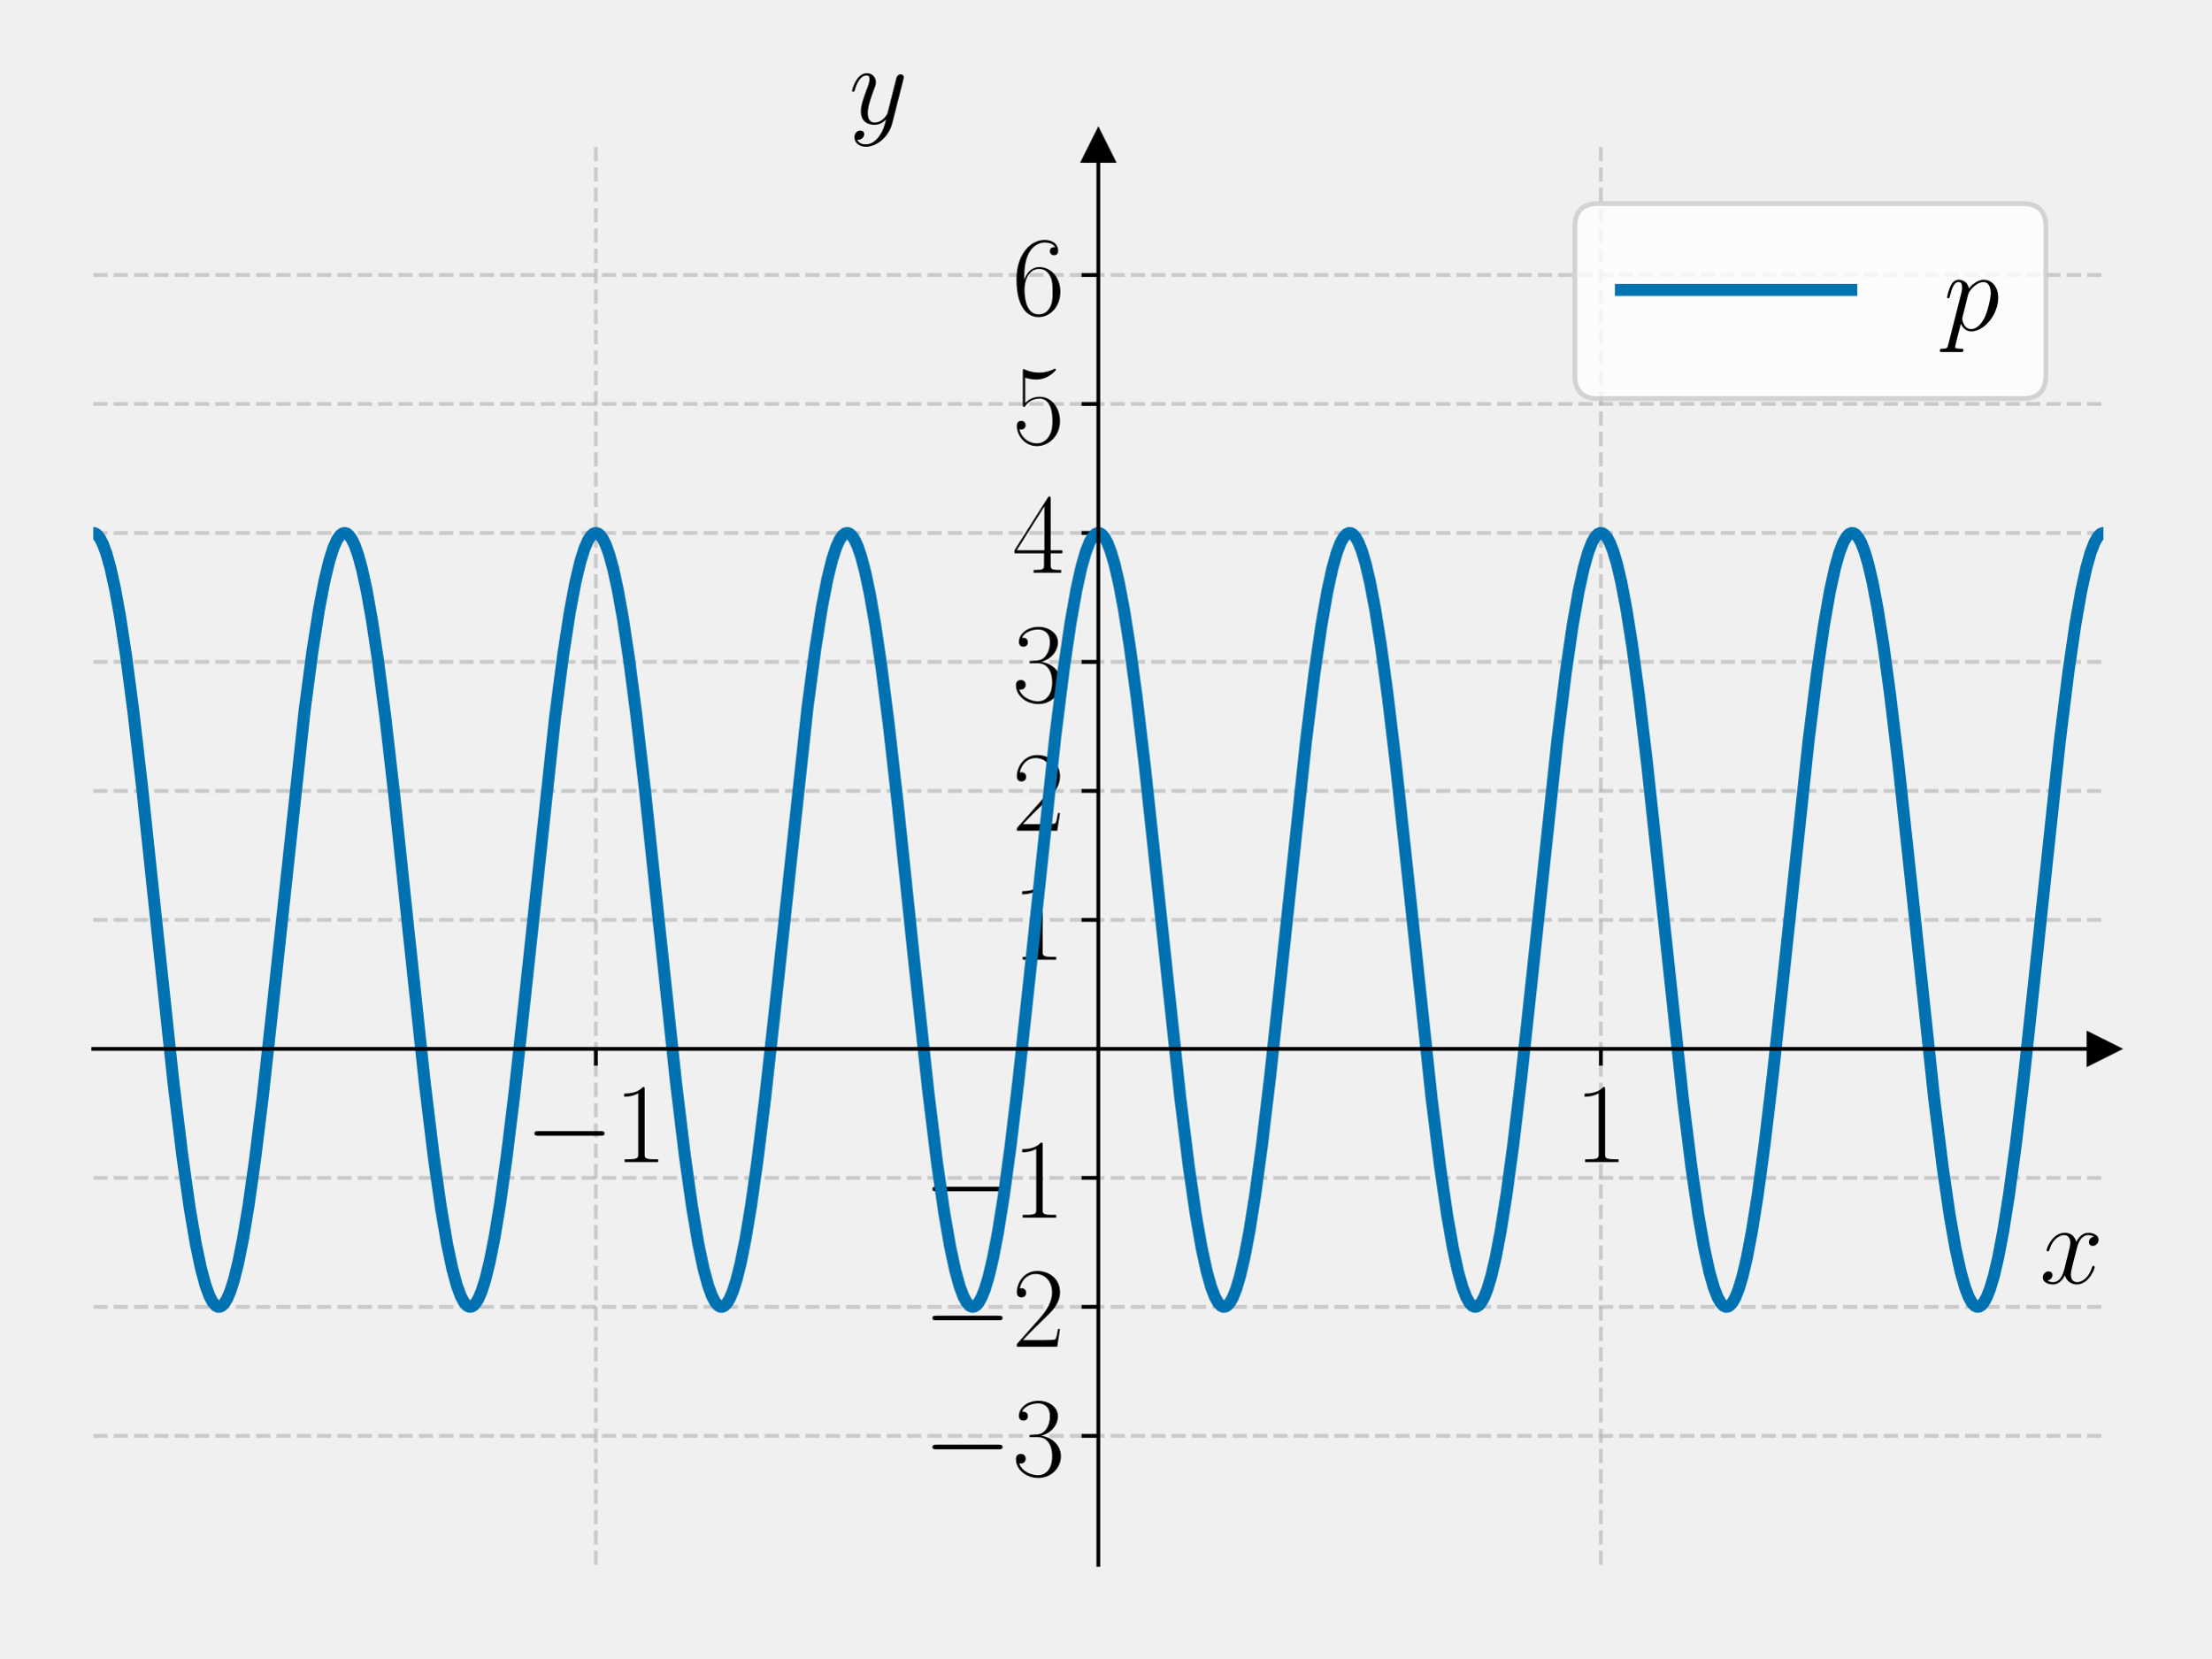
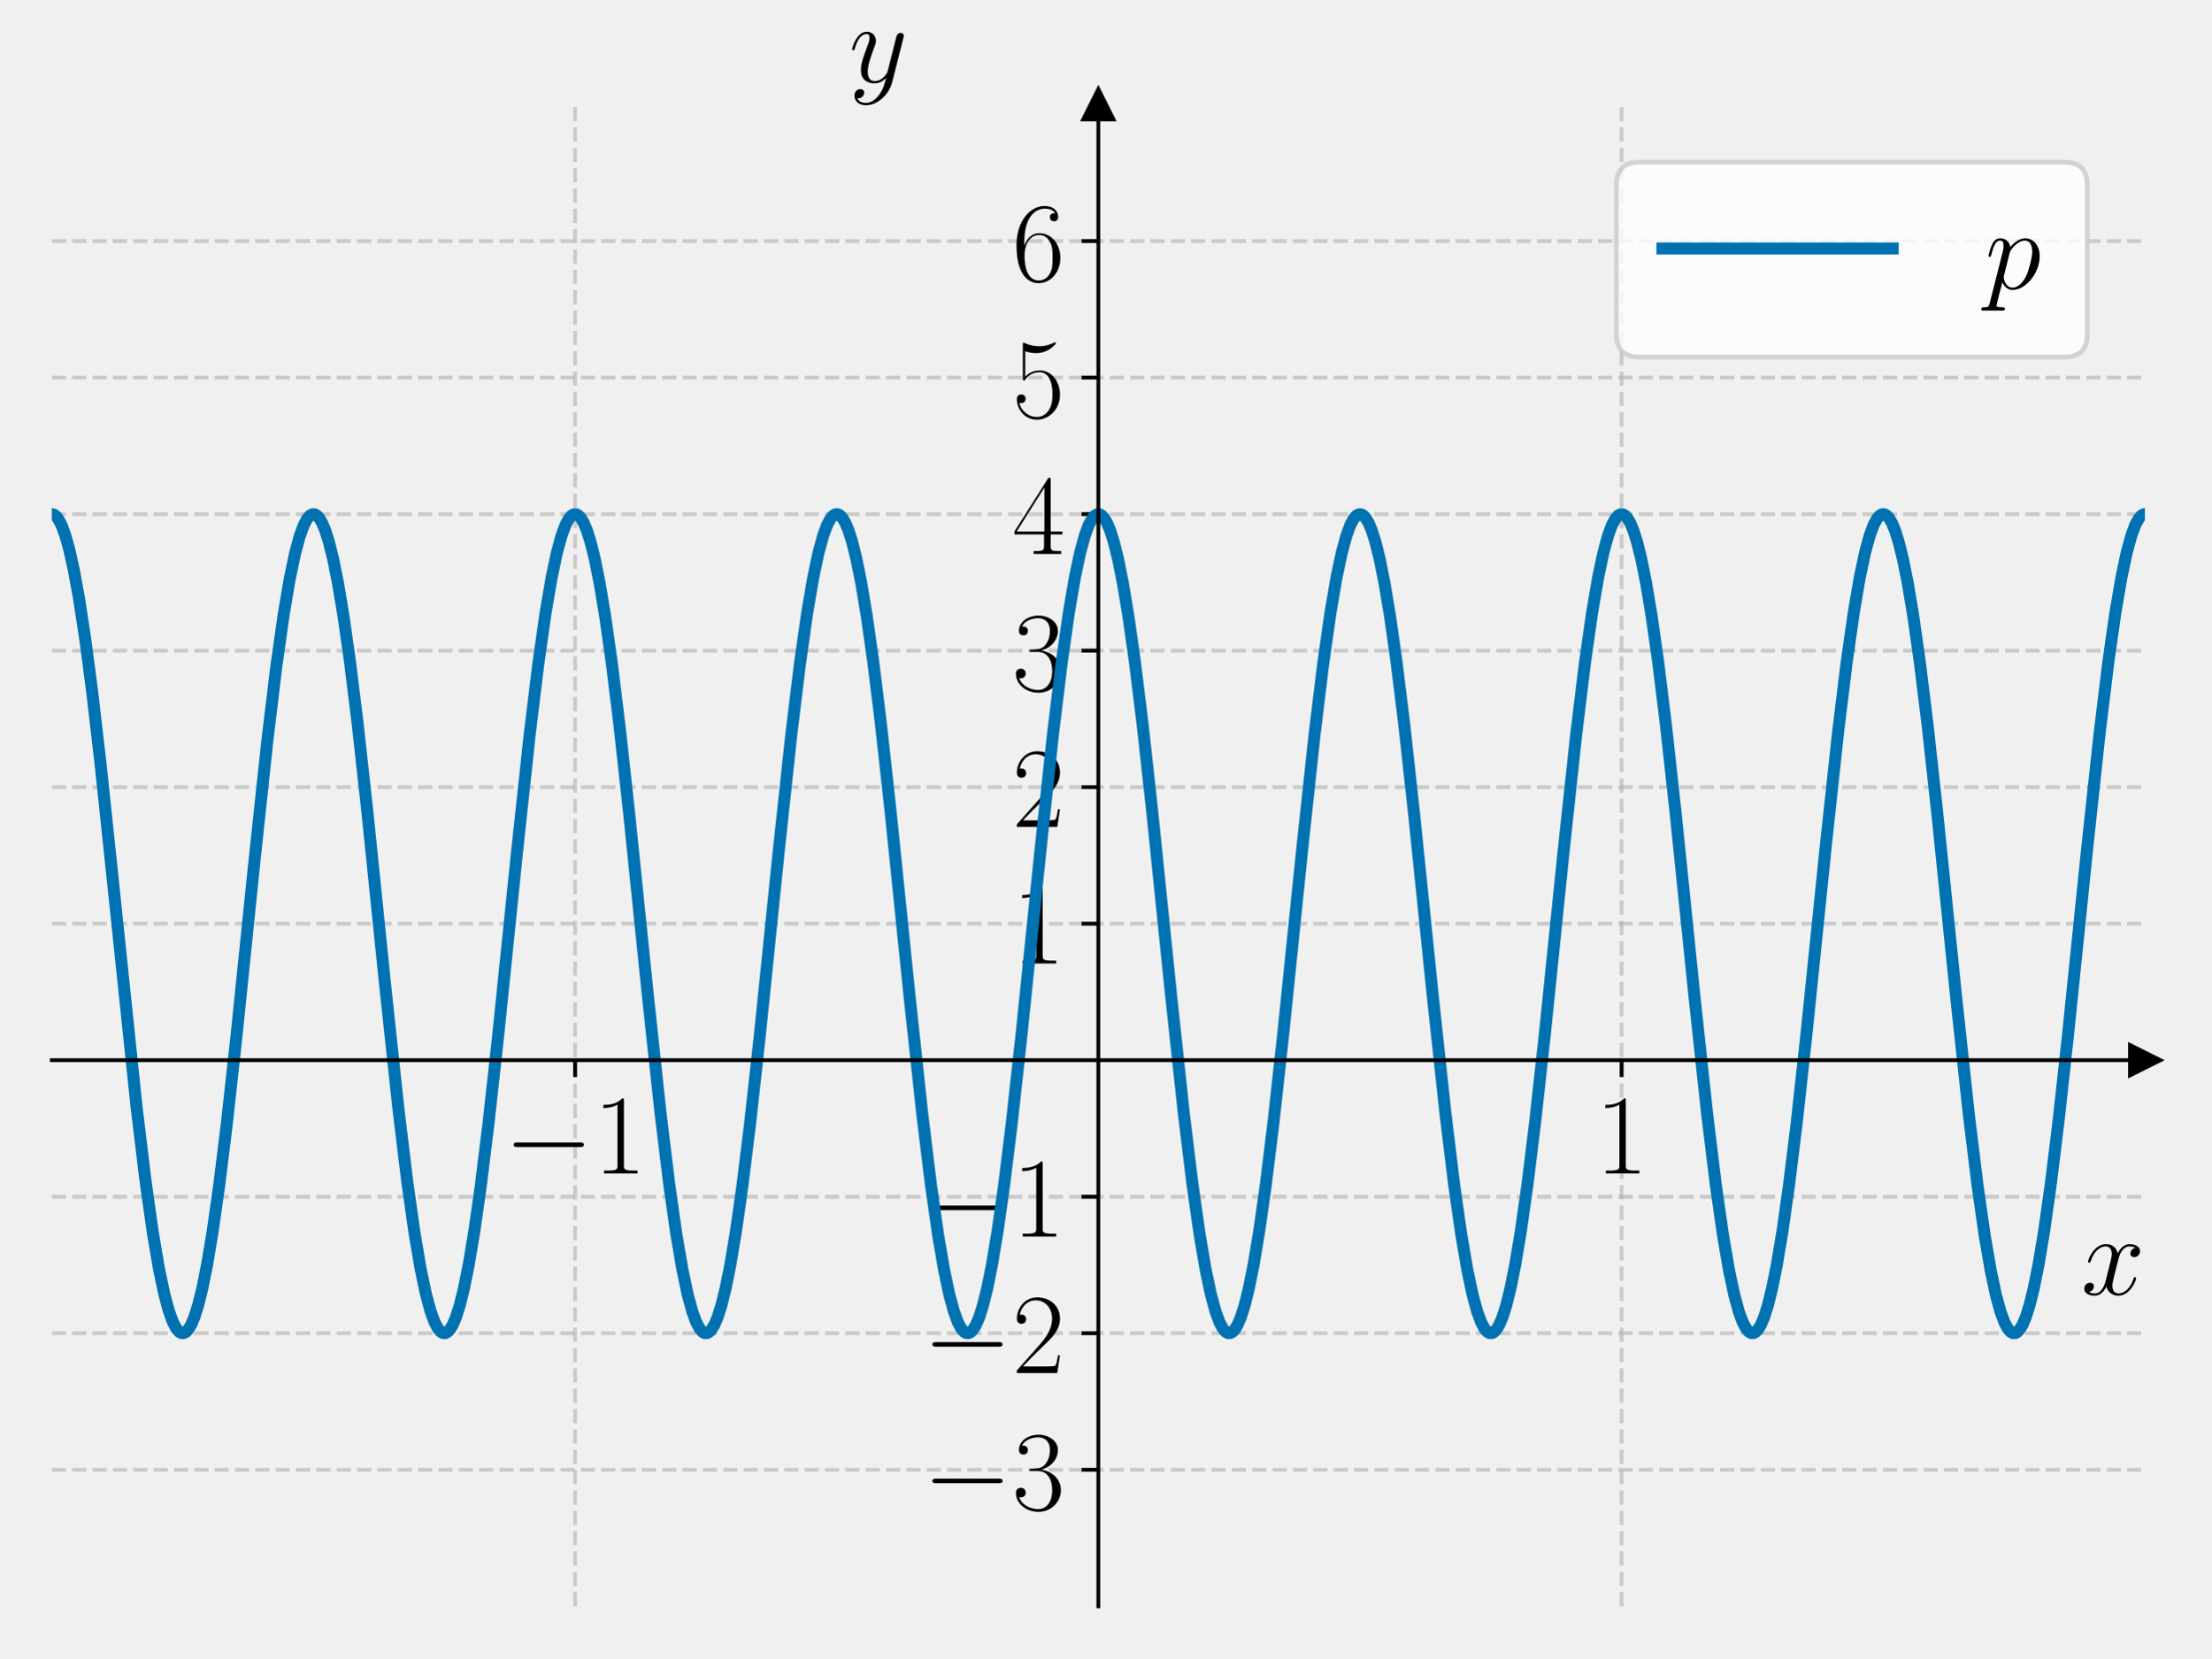
<svg xmlns="http://www.w3.org/2000/svg" xmlns:xlink="http://www.w3.org/1999/xlink" width="460.8pt" height="345.6pt" viewBox="0 0 460.8 345.6" version="1.1">
  <defs>
    <style type="text/css">*{stroke-linejoin: round; stroke-linecap: butt}</style>
  </defs>
  <g id="figure_1">
    <g id="patch_1">
      <path d="M 0 345.6  L 460.8 345.6  L 460.8 0  L 0 0  L 0 345.6  z " style="fill: none" />
    </g>
    <g id="axes_1">
      <g id="patch_2">
-         <path d="M 19.44 326.16  L 438.36 326.16  L 438.36 30.428  L 19.44 30.428  L 19.44 326.16  z " style="fill: none" />
+         <path d="M 10.8 334.8  L 447 334.8  L 447 21.788  L 10.8 21.788  L 10.8 334.8  z " style="fill: none" />
      </g>
      <g id="matplotlib.axis_1">
        <g id="xtick_1">
          <g id="line2d_1">
-             <path d="M 124.17 326.16  L 124.17 30.428  " clip-path="url(#pbc9d4634c5)" style="fill: none; stroke-dasharray: 2.96,1.28; stroke-dashoffset: 0; stroke: #b0b0b0; stroke-opacity: 0.6; stroke-width: 0.8" />
+             <path d="M 119.85 334.8  L 119.85 21.788  " clip-path="url(#p2cf7262d20)" style="fill: none; stroke-dasharray: 2.96,1.28; stroke-dashoffset: 0; stroke: #b0b0b0; stroke-opacity: 0.6; stroke-width: 0.8" />
          </g>
          <g id="line2d_2">
            <defs>
-               <path id="mecb6f93e95" d="M 0 0  L 0 3.5  " style="stroke: #000000; stroke-width: 0.8" />
-             </defs>
-             <g>
-               <use xlink:href="#mecb6f93e95" x="124.17" y="218.621" style="stroke: #000000; stroke-width: 0.8" />
+               <path id="m136110b6c5" d="M 0 0  L 0 3.5  " style="stroke: #000000; stroke-width: 0.8" />
+             </defs>
+             <g>
+               <use xlink:href="#m136110b6c5" x="119.85" y="220.977" style="stroke: #000000; stroke-width: 0.8" />
            </g>
          </g>
          <g id="text_1">
-             <g transform="translate(109.3886 242.2253) scale(0.24 -0.24)">
+             <g transform="translate(105.0686 244.5817) scale(0.24 -0.24)">
              <defs>
                <path id="CMSY10-0" d="M 4218 1472  C 4326 1472 4442 1472 4442 1600  C 4442 1728 4326 1728 4218 1728  L 755 1728  C 646 1728 531 1728 531 1600  C 531 1472 646 1472 755 1472  L 4218 1472  z " transform="scale(0.015625)" />
                <path id="CMR17-31" d="M 1702 4058  C 1702 4192 1696 4192 1606 4192  C 1357 3916 979 3827 621 3827  C 602 3827 570 3827 563 3808  C 557 3795 557 3782 557 3648  C 755 3648 1088 3686 1344 3839  L 1344 461  C 1344 236 1331 160 781 160  L 589 160  L 589 0  C 896 0 1216 0 1523 0  C 1830 0 2150 0 2458 0  L 2458 160  L 2266 160  C 1715 160 1702 230 1702 458  L 1702 4058  z " transform="scale(0.015625)" />
              </defs>
              <use xlink:href="#CMSY10-0" transform="scale(0.996264)" />
              <use xlink:href="#CMR17-31" transform="translate(77.48747 0) scale(0.996264)" />
            </g>
          </g>
        </g>
        <g id="xtick_2">
          <g id="line2d_3">
-             <path d="M 333.63 326.16  L 333.63 30.428  " clip-path="url(#pbc9d4634c5)" style="fill: none; stroke-dasharray: 2.96,1.28; stroke-dashoffset: 0; stroke: #b0b0b0; stroke-opacity: 0.6; stroke-width: 0.8" />
+             <path d="M 337.95 334.8  L 337.95 21.788  " clip-path="url(#p2cf7262d20)" style="fill: none; stroke-dasharray: 2.96,1.28; stroke-dashoffset: 0; stroke: #b0b0b0; stroke-opacity: 0.6; stroke-width: 0.8" />
          </g>
          <g id="line2d_4">
            <g>
-               <use xlink:href="#mecb6f93e95" x="333.63" y="218.621" style="stroke: #000000; stroke-width: 0.8" />
+               <use xlink:href="#m136110b6c5" x="337.95" y="220.977" style="stroke: #000000; stroke-width: 0.8" />
            </g>
          </g>
          <g id="text_2">
-             <g transform="translate(328.1471 242.2253) scale(0.24 -0.24)">
+             <g transform="translate(332.4671 244.5817) scale(0.24 -0.24)">
              <use xlink:href="#CMR17-31" transform="scale(0.996264)" />
            </g>
          </g>
        </g>
        <g id="text_3">
-           <g transform="translate(425.0558 267.4805) scale(0.24 -0.24)">
+           <g transform="translate(433.6958 269.8369) scale(0.24 -0.24)">
            <defs>
              <path id="CMMI12-78" d="M 3034 2606  C 2829 2567 2752 2414 2752 2293  C 2752 2139 2874 2088 2963 2088  C 3155 2088 3290 2254 3290 2427  C 3290 2695 2982 2816 2714 2816  C 2323 2816 2106 2433 2048 2312  C 1901 2816 1504 2816 1389 2816  C 736 2816 390 1980 390 1839  C 390 1814 416 1782 461 1782  C 512 1782 525 1820 538 1846  C 755 2555 1184 2689 1370 2689  C 1658 2689 1715 2420 1715 2267  C 1715 2127 1677 1980 1600 1673  L 1382 798  C 1286 415 1101 64 762 64  C 730 64 570 64 435 147  C 666 192 717 383 717 460  C 717 588 621 664 499 664  C 346 664 179 530 179 326  C 179 57 480 -64 755 -64  C 1062 -64 1280 179 1414 441  C 1517 64 1837 -64 2074 -64  C 2726 -64 3072 773 3072 913  C 3072 945 3046 971 3008 971  C 2950 971 2944 939 2925 888  C 2752 326 2381 64 2093 64  C 1869 64 1747 230 1747 492  C 1747 632 1773 734 1875 1156  L 2099 2024  C 2195 2408 2413 2689 2707 2689  C 2720 2689 2899 2689 3034 2606  z " transform="scale(0.015625)" />
            </defs>
            <use xlink:href="#CMMI12-78" transform="scale(0.996264)" />
          </g>
        </g>
      </g>
      <g id="matplotlib.axis_2">
        <g id="ytick_1">
          <g id="line2d_5">
-             <path d="M 19.44 299.275  L 438.36 299.275  " clip-path="url(#pbc9d4634c5)" style="fill: none; stroke-dasharray: 2.96,1.28; stroke-dashoffset: 0; stroke: #b0b0b0; stroke-opacity: 0.6; stroke-width: 0.8" />
+             <path d="M 10.8 306.344  L 447 306.344  " clip-path="url(#p2cf7262d20)" style="fill: none; stroke-dasharray: 2.96,1.28; stroke-dashoffset: 0; stroke: #b0b0b0; stroke-opacity: 0.6; stroke-width: 0.8" />
          </g>
          <g id="line2d_6">
            <defs>
-               <path id="m919728ff50" d="M 0 0  L -3.5 0  " style="stroke: #000000; stroke-width: 0.8" />
-             </defs>
-             <g>
-               <use xlink:href="#m919728ff50" x="228.9" y="299.275" style="stroke: #000000; stroke-width: 0.8" />
+               <path id="m64209c9805" d="M 0 0  L -3.5 0  " style="stroke: #000000; stroke-width: 0.8" />
+             </defs>
+             <g>
+               <use xlink:href="#m64209c9805" x="228.9" y="306.344" style="stroke: #000000; stroke-width: 0.8" />
            </g>
          </g>
          <g id="text_4">
-             <g transform="translate(192.3373 307.5774) scale(0.24 -0.24)">
+             <g transform="translate(192.3373 314.6465) scale(0.24 -0.24)">
              <defs>
                <path id="CMR17-33" d="M 1414 2157  C 1984 2157 2234 1662 2234 1090  C 2234 320 1824 25 1453 25  C 1114 25 563 194 390 693  C 422 680 454 680 486 680  C 640 680 755 782 755 948  C 755 1133 614 1216 486 1216  C 378 1216 211 1165 211 926  C 211 335 787 -128 1466 -128  C 2176 -128 2720 430 2720 1085  C 2720 1707 2208 2157 1600 2227  C 2086 2328 2554 2756 2554 3329  C 2554 3820 2048 4179 1472 4179  C 890 4179 378 3829 378 3329  C 378 3110 544 3072 627 3072  C 762 3072 877 3155 877 3321  C 877 3486 762 3569 627 3569  C 602 3569 570 3569 544 3557  C 730 3959 1235 4032 1459 4032  C 1683 4032 2106 3925 2106 3320  C 2106 3143 2080 2828 1862 2550  C 1670 2304 1453 2304 1242 2284  C 1210 2284 1062 2269 1037 2269  C 992 2263 966 2257 966 2208  C 966 2163 973 2157 1101 2157  L 1414 2157  z " transform="scale(0.015625)" />
              </defs>
              <use xlink:href="#CMSY10-0" transform="scale(0.996264)" />
              <use xlink:href="#CMR17-33" transform="translate(77.48747 0) scale(0.996264)" />
            </g>
          </g>
        </g>
        <g id="ytick_2">
          <g id="line2d_7">
-             <path d="M 19.44 272.39  L 438.36 272.39  " clip-path="url(#pbc9d4634c5)" style="fill: none; stroke-dasharray: 2.96,1.28; stroke-dashoffset: 0; stroke: #b0b0b0; stroke-opacity: 0.6; stroke-width: 0.8" />
+             <path d="M 10.8 277.889  L 447 277.889  " clip-path="url(#p2cf7262d20)" style="fill: none; stroke-dasharray: 2.96,1.28; stroke-dashoffset: 0; stroke: #b0b0b0; stroke-opacity: 0.6; stroke-width: 0.8" />
          </g>
          <g id="line2d_8">
            <g>
-               <use xlink:href="#m919728ff50" x="228.9" y="272.39" style="stroke: #000000; stroke-width: 0.8" />
+               <use xlink:href="#m64209c9805" x="228.9" y="277.889" style="stroke: #000000; stroke-width: 0.8" />
            </g>
          </g>
          <g id="text_5">
-             <g transform="translate(192.3373 280.6927) scale(0.24 -0.24)">
+             <g transform="translate(192.3373 286.1909) scale(0.24 -0.24)">
              <defs>
                <path id="CMR17-32" d="M 2669 989  L 2554 989  C 2490 536 2438 459 2413 420  C 2381 369 1920 369 1830 369  L 602 369  C 832 619 1280 1072 1824 1597  C 2214 1967 2669 2402 2669 3035  C 2669 3790 2067 4224 1395 4224  C 691 4224 262 3604 262 3030  C 262 2780 448 2748 525 2748  C 589 2748 781 2787 781 3010  C 781 3207 614 3264 525 3264  C 486 3264 448 3258 422 3245  C 544 3790 915 4058 1306 4058  C 1862 4058 2227 3617 2227 3035  C 2227 2479 1901 2000 1536 1584  L 262 146  L 262 0  L 2515 0  L 2669 989  z " transform="scale(0.015625)" />
              </defs>
              <use xlink:href="#CMSY10-0" transform="scale(0.996264)" />
              <use xlink:href="#CMR17-32" transform="translate(77.48747 0) scale(0.996264)" />
            </g>
          </g>
        </g>
        <g id="ytick_3">
          <g id="line2d_9">
-             <path d="M 19.44 245.506  L 438.36 245.506  " clip-path="url(#pbc9d4634c5)" style="fill: none; stroke-dasharray: 2.96,1.28; stroke-dashoffset: 0; stroke: #b0b0b0; stroke-opacity: 0.6; stroke-width: 0.8" />
+             <path d="M 10.8 249.433  L 447 249.433  " clip-path="url(#p2cf7262d20)" style="fill: none; stroke-dasharray: 2.96,1.28; stroke-dashoffset: 0; stroke: #b0b0b0; stroke-opacity: 0.6; stroke-width: 0.8" />
          </g>
          <g id="line2d_10">
            <g>
-               <use xlink:href="#m919728ff50" x="228.9" y="245.506" style="stroke: #000000; stroke-width: 0.8" />
+               <use xlink:href="#m64209c9805" x="228.9" y="249.433" style="stroke: #000000; stroke-width: 0.8" />
            </g>
          </g>
          <g id="text_6">
-             <g transform="translate(192.3373 253.8079) scale(0.24 -0.24)">
+             <g transform="translate(192.3373 257.7352) scale(0.24 -0.24)">
              <use xlink:href="#CMSY10-0" transform="scale(0.996264)" />
              <use xlink:href="#CMR17-31" transform="translate(77.48747 0) scale(0.996264)" />
            </g>
          </g>
        </g>
        <g id="ytick_4">
          <g id="line2d_11">
-             <path d="M 19.44 191.736  L 438.36 191.736  " clip-path="url(#pbc9d4634c5)" style="fill: none; stroke-dasharray: 2.96,1.28; stroke-dashoffset: 0; stroke: #b0b0b0; stroke-opacity: 0.6; stroke-width: 0.8" />
+             <path d="M 10.8 192.522  L 447 192.522  " clip-path="url(#p2cf7262d20)" style="fill: none; stroke-dasharray: 2.96,1.28; stroke-dashoffset: 0; stroke: #b0b0b0; stroke-opacity: 0.6; stroke-width: 0.8" />
          </g>
          <g id="line2d_12">
            <g>
-               <use xlink:href="#m919728ff50" x="228.9" y="191.736" style="stroke: #000000; stroke-width: 0.8" />
+               <use xlink:href="#m64209c9805" x="228.9" y="192.522" style="stroke: #000000; stroke-width: 0.8" />
            </g>
          </g>
          <g id="text_7">
-             <g transform="translate(210.9343 200.0384) scale(0.24 -0.24)">
+             <g transform="translate(210.9343 200.8238) scale(0.24 -0.24)">
              <use xlink:href="#CMR17-31" transform="scale(0.996264)" />
            </g>
          </g>
        </g>
        <g id="ytick_5">
          <g id="line2d_13">
-             <path d="M 19.44 164.851  L 438.36 164.851  " clip-path="url(#pbc9d4634c5)" style="fill: none; stroke-dasharray: 2.96,1.28; stroke-dashoffset: 0; stroke: #b0b0b0; stroke-opacity: 0.6; stroke-width: 0.8" />
+             <path d="M 10.8 164.066  L 447 164.066  " clip-path="url(#p2cf7262d20)" style="fill: none; stroke-dasharray: 2.96,1.28; stroke-dashoffset: 0; stroke: #b0b0b0; stroke-opacity: 0.6; stroke-width: 0.8" />
          </g>
          <g id="line2d_14">
            <g>
-               <use xlink:href="#m919728ff50" x="228.9" y="164.851" style="stroke: #000000; stroke-width: 0.8" />
+               <use xlink:href="#m64209c9805" x="228.9" y="164.066" style="stroke: #000000; stroke-width: 0.8" />
            </g>
          </g>
          <g id="text_8">
-             <g transform="translate(210.9343 173.1536) scale(0.24 -0.24)">
+             <g transform="translate(210.9343 172.3682) scale(0.24 -0.24)">
              <use xlink:href="#CMR17-32" transform="scale(0.996264)" />
            </g>
          </g>
        </g>
        <g id="ytick_6">
          <g id="line2d_15">
-             <path d="M 19.44 137.967  L 438.36 137.967  " clip-path="url(#pbc9d4634c5)" style="fill: none; stroke-dasharray: 2.96,1.28; stroke-dashoffset: 0; stroke: #b0b0b0; stroke-opacity: 0.6; stroke-width: 0.8" />
+             <path d="M 10.8 135.61  L 447 135.61  " clip-path="url(#p2cf7262d20)" style="fill: none; stroke-dasharray: 2.96,1.28; stroke-dashoffset: 0; stroke: #b0b0b0; stroke-opacity: 0.6; stroke-width: 0.8" />
          </g>
          <g id="line2d_16">
            <g>
-               <use xlink:href="#m919728ff50" x="228.9" y="137.967" style="stroke: #000000; stroke-width: 0.8" />
+               <use xlink:href="#m64209c9805" x="228.9" y="135.61" style="stroke: #000000; stroke-width: 0.8" />
            </g>
          </g>
          <g id="text_9">
-             <g transform="translate(210.9343 146.2688) scale(0.24 -0.24)">
+             <g transform="translate(210.9343 143.9125) scale(0.24 -0.24)">
              <use xlink:href="#CMR17-33" transform="scale(0.996264)" />
            </g>
          </g>
        </g>
        <g id="ytick_7">
          <g id="line2d_17">
-             <path d="M 19.44 111.082  L 438.36 111.082  " clip-path="url(#pbc9d4634c5)" style="fill: none; stroke-dasharray: 2.96,1.28; stroke-dashoffset: 0; stroke: #b0b0b0; stroke-opacity: 0.6; stroke-width: 0.8" />
+             <path d="M 10.8 107.155  L 447 107.155  " clip-path="url(#p2cf7262d20)" style="fill: none; stroke-dasharray: 2.96,1.28; stroke-dashoffset: 0; stroke: #b0b0b0; stroke-opacity: 0.6; stroke-width: 0.8" />
          </g>
          <g id="line2d_18">
            <g>
-               <use xlink:href="#m919728ff50" x="228.9" y="111.082" style="stroke: #000000; stroke-width: 0.8" />
+               <use xlink:href="#m64209c9805" x="228.9" y="107.155" style="stroke: #000000; stroke-width: 0.8" />
            </g>
          </g>
          <g id="text_10">
-             <g transform="translate(210.9343 119.3841) scale(0.24 -0.24)">
+             <g transform="translate(210.9343 115.4568) scale(0.24 -0.24)">
              <defs>
                <path id="CMR17-34" d="M 2150 4122  C 2150 4256 2144 4256 2029 4256  L 128 1254  L 128 1088  L 1779 1088  L 1779 457  C 1779 224 1766 160 1318 160  L 1197 160  L 1197 0  C 1402 0 1747 0 1965 0  C 2182 0 2528 0 2733 0  L 2733 160  L 2611 160  C 2163 160 2150 224 2150 457  L 2150 1088  L 2803 1088  L 2803 1254  L 2150 1254  L 2150 4122  z M 1798 3703  L 1798 1254  L 256 1254  L 1798 3703  z " transform="scale(0.015625)" />
              </defs>
              <use xlink:href="#CMR17-34" transform="scale(0.996264)" />
            </g>
          </g>
        </g>
        <g id="ytick_8">
          <g id="line2d_19">
-             <path d="M 19.44 84.197  L 438.36 84.197  " clip-path="url(#pbc9d4634c5)" style="fill: none; stroke-dasharray: 2.96,1.28; stroke-dashoffset: 0; stroke: #b0b0b0; stroke-opacity: 0.6; stroke-width: 0.8" />
+             <path d="M 10.8 78.699  L 447 78.699  " clip-path="url(#p2cf7262d20)" style="fill: none; stroke-dasharray: 2.96,1.28; stroke-dashoffset: 0; stroke: #b0b0b0; stroke-opacity: 0.6; stroke-width: 0.8" />
          </g>
          <g id="line2d_20">
            <g>
-               <use xlink:href="#m919728ff50" x="228.9" y="84.197" style="stroke: #000000; stroke-width: 0.8" />
+               <use xlink:href="#m64209c9805" x="228.9" y="78.699" style="stroke: #000000; stroke-width: 0.8" />
            </g>
          </g>
          <g id="text_11">
-             <g transform="translate(210.9343 92.49931) scale(0.24 -0.24)">
+             <g transform="translate(210.9343 87.00113) scale(0.24 -0.24)">
              <defs>
                <path id="CMR17-35" d="M 730 3692  C 794 3666 1056 3584 1325 3584  C 1920 3584 2246 3911 2432 4100  C 2432 4157 2432 4192 2394 4192  C 2387 4192 2374 4192 2323 4163  C 2099 4058 1837 3973 1517 3973  C 1325 3973 1037 3999 723 4139  C 653 4171 640 4171 634 4171  C 602 4171 595 4164 595 4037  L 595 2203  C 595 2089 595 2057 659 2057  C 691 2057 704 2070 736 2114  C 941 2401 1222 2522 1542 2522  C 1766 2522 2246 2382 2246 1289  C 2246 1085 2246 715 2054 421  C 1894 159 1645 25 1370 25  C 947 25 518 320 403 814  C 429 807 480 795 506 795  C 589 795 749 840 749 1038  C 749 1210 627 1280 506 1280  C 358 1280 262 1190 262 1011  C 262 454 704 -128 1382 -128  C 2042 -128 2669 440 2669 1264  C 2669 2030 2170 2624 1549 2624  C 1222 2624 947 2503 730 2274  L 730 3692  z " transform="scale(0.015625)" />
              </defs>
              <use xlink:href="#CMR17-35" transform="scale(0.996264)" />
            </g>
          </g>
        </g>
        <g id="ytick_9">
          <g id="line2d_21">
-             <path d="M 19.44 57.312  L 438.36 57.312  " clip-path="url(#pbc9d4634c5)" style="fill: none; stroke-dasharray: 2.96,1.28; stroke-dashoffset: 0; stroke: #b0b0b0; stroke-opacity: 0.6; stroke-width: 0.8" />
+             <path d="M 10.8 50.243  L 447 50.243  " clip-path="url(#p2cf7262d20)" style="fill: none; stroke-dasharray: 2.96,1.28; stroke-dashoffset: 0; stroke: #b0b0b0; stroke-opacity: 0.6; stroke-width: 0.8" />
          </g>
          <g id="line2d_22">
            <g>
-               <use xlink:href="#m919728ff50" x="228.9" y="57.312" style="stroke: #000000; stroke-width: 0.8" />
+               <use xlink:href="#m64209c9805" x="228.9" y="50.243" style="stroke: #000000; stroke-width: 0.8" />
            </g>
          </g>
          <g id="text_12">
-             <g transform="translate(210.9343 65.61455) scale(0.24 -0.24)">
+             <g transform="translate(210.9343 58.54546) scale(0.24 -0.24)">
              <defs>
                <path id="CMR17-36" d="M 678 2176  C 678 3690 1395 4032 1811 4032  C 1946 4032 2272 4009 2400 3776  C 2298 3776 2106 3776 2106 3553  C 2106 3381 2246 3323 2336 3323  C 2394 3323 2566 3348 2566 3560  C 2566 3954 2246 4179 1805 4179  C 1043 4179 243 3390 243 1984  C 243 253 966 -128 1478 -128  C 2099 -128 2688 427 2688 1283  C 2688 2081 2170 2662 1517 2662  C 1126 2662 838 2407 678 1960  L 678 2176  z M 1478 25  C 691 25 691 1200 691 1436  C 691 1896 909 2560 1504 2560  C 1613 2560 1926 2560 2138 2120  C 2253 1870 2253 1609 2253 1289  C 2253 944 2253 690 2118 434  C 1978 171 1773 25 1478 25  z " transform="scale(0.015625)" />
              </defs>
              <use xlink:href="#CMR17-36" transform="scale(0.996264)" />
            </g>
          </g>
        </g>
        <g id="text_13">
-           <g transform="translate(176.9219 25.77682) scale(0.24 -0.24)">
+           <g transform="translate(176.9219 17.13682) scale(0.24 -0.24)">
            <defs>
              <path id="CMMI12-79" d="M 1683 -700  C 1510 -939 1261 -1152 947 -1152  C 870 -1152 563 -1152 467 -889  C 486 -895 518 -895 531 -895  C 723 -895 851 -729 851 -582  C 851 -435 730 -384 634 -384  C 531 -384 307 -458 307 -759  C 307 -1071 582 -1286 947 -1286  C 1587 -1286 2234 -700 2413 6  L 3040 2485  C 3046 2517 3059 2556 3059 2594  C 3059 2689 2982 2753 2886 2753  C 2829 2753 2694 2727 2643 2535  L 2170 658  C 2138 543 2138 530 2086 460  C 1958 281 1747 64 1440 64  C 1082 64 1050 415 1050 588  C 1050 952 1222 1443 1395 1903  C 1466 2088 1504 2178 1504 2305  C 1504 2574 1312 2816 998 2816  C 410 2816 173 1890 173 1839  C 173 1814 198 1782 243 1782  C 301 1782 307 1807 333 1897  C 486 2433 730 2689 979 2689  C 1037 2689 1146 2689 1146 2478  C 1146 2312 1075 2127 979 1884  C 666 1047 666 837 666 683  C 666 77 1101 -64 1421 -64  C 1606 -64 1837 -6 2061 230  L 2067 224  C 1971 -147 1907 -392 1683 -700  z " transform="scale(0.015625)" />
            </defs>
            <use xlink:href="#CMMI12-79" transform="scale(0.996264)" />
          </g>
        </g>
      </g>
      <g id="line2d_23">
        <defs>
-           <path id="me3e524d689" d="M 3 0  L -3 -3  L -3 3  z " style="stroke: #000000; stroke-linejoin: miter" />
+           <path id="mba27bed211" d="M 3 0  L -3 -3  L -3 3  z " style="stroke: #000000; stroke-linejoin: miter" />
        </defs>
        <g>
-           <use xlink:href="#me3e524d689" x="438.36" y="218.621" style="stroke: #000000; stroke-linejoin: miter" />
+           <use xlink:href="#mba27bed211" x="447" y="220.977" style="stroke: #000000; stroke-linejoin: miter" />
        </g>
      </g>
      <g id="line2d_24">
        <defs>
-           <path id="m2ded43e343" d="M 0 -3  L -3 3  L 3 3  z " style="stroke: #000000; stroke-linejoin: miter" />
+           <path id="m2a529edac3" d="M 0 -3  L -3 3  L 3 3  z " style="stroke: #000000; stroke-linejoin: miter" />
        </defs>
        <g>
-           <use xlink:href="#m2ded43e343" x="228.9" y="30.428" style="stroke: #000000; stroke-linejoin: miter" />
+           <use xlink:href="#m2a529edac3" x="228.9" y="21.788" style="stroke: #000000; stroke-linejoin: miter" />
        </g>
      </g>
      <g id="line2d_25">
-         <path d="M 19.44 111.082  L 19.875 111.192  L 20.335 111.546  L 20.872 112.269  L 21.486 113.499  L 22.202 115.469  L 23.02 118.409  L 23.966 122.686  L 25.04 128.614  L 26.293 136.846  L 27.776 148.173  L 29.591 163.872  L 32.302 189.517  L 36.137 225.557  L 38.004 240.975  L 39.513 251.671  L 40.791 259.214  L 41.891 264.44  L 42.837 267.927  L 43.655 270.154  L 44.346 271.446  L 44.934 272.115  L 45.42 272.367  L 45.854 272.359  L 46.289 272.133  L 46.775 271.621  L 47.337 270.689  L 48.002 269.125  L 48.769 266.709  L 49.639 263.206  L 50.636 258.232  L 51.787 251.318  L 53.142 241.731  L 54.753 228.642  L 56.85 209.627  L 63.472 148.147  L 65.109 135.745  L 66.464 127.085  L 67.615 121.064  L 68.612 116.93  L 69.481 114.197  L 70.223 112.531  L 70.862 111.598  L 71.399 111.178  L 71.859 111.084  L 72.294 111.221  L 72.754 111.605  L 73.291 112.361  L 73.905 113.629  L 74.621 115.642  L 75.465 118.734  L 76.411 123.088  L 77.51 129.255  L 78.789 137.782  L 80.298 149.456  L 82.164 165.768  L 85.079 193.507  L 88.506 225.585  L 90.372 240.999  L 91.881 251.692  L 93.159 259.231  L 94.259 264.453  L 95.205 267.937  L 96.023 270.161  L 96.714 271.45  L 97.302 272.118  L 97.788 272.367  L 98.222 272.358  L 98.657 272.13  L 99.143 271.617  L 99.706 270.683  L 100.37 269.116  L 101.137 266.698  L 102.032 263.076  L 103.055 257.933  L 104.231 250.794  L 105.587 241.122  L 107.223 227.732  L 109.346 208.389  L 115.687 149.377  L 117.349 136.62  L 118.73 127.663  L 119.906 121.409  L 120.929 117.104  L 121.798 114.326  L 122.565 112.572  L 123.205 111.622  L 123.742 111.188  L 124.202 111.082  L 124.637 111.208  L 125.097 111.58  L 125.634 112.323  L 126.248 113.575  L 126.964 115.571  L 127.782 118.538  L 128.728 122.846  L 129.827 128.962  L 131.08 137.255  L 132.563 148.643  L 134.405 164.629  L 137.192 191.063  L 140.848 225.388  L 142.715 240.828  L 144.224 251.547  L 145.502 259.112  L 146.602 264.359  L 147.548 267.866  L 148.366 270.11  L 149.056 271.417  L 149.645 272.1  L 150.13 272.362  L 150.565 272.364  L 151 272.147  L 151.486 271.646  L 152.048 270.727  L 152.713 269.177  L 153.48 266.778  L 154.349 263.291  L 155.347 258.337  L 156.497 251.443  L 157.827 242.07  L 159.438 229.027  L 161.509 210.29  L 168.285 147.473  L 169.896 135.346  L 171.252 126.754  L 172.402 120.797  L 173.399 116.723  L 174.269 114.045  L 175.01 112.428  L 175.624 111.563  L 176.161 111.163  L 176.621 111.086  L 177.056 111.239  L 177.542 111.67  L 178.079 112.462  L 178.718 113.833  L 179.46 115.997  L 180.303 119.187  L 181.275 123.779  L 182.4 130.244  L 183.704 139.128  L 185.239 151.208  L 187.182 168.418  L 190.583 200.972  L 193.447 227.427  L 195.262 242.215  L 196.745 252.553  L 197.998 259.801  L 199.072 264.797  L 200.018 268.197  L 200.811 270.289  L 201.501 271.533  L 202.064 272.143  L 202.55 272.374  L 202.984 272.349  L 203.445 272.084  L 203.956 271.501  L 204.544 270.461  L 205.235 268.74  L 206.027 266.113  L 206.922 262.342  L 207.971 256.892  L 209.172 249.385  L 210.579 239.092  L 212.266 224.994  L 214.542 203.946  L 219.912 153.612  L 221.676 139.528  L 223.108 129.786  L 224.336 122.878  L 225.384 118.153  L 226.305 114.961  L 227.097 112.961  L 227.762 111.832  L 228.325 111.274  L 228.811 111.087  L 229.245 111.151  L 229.705 111.458  L 230.217 112.087  L 230.805 113.18  L 231.495 114.961  L 232.288 117.655  L 233.209 121.622  L 234.257 127.178  L 235.459 134.795  L 236.865 145.198  L 238.578 159.623  L 240.931 181.502  L 245.943 228.56  L 247.733 243.007  L 249.19 253.058  L 250.417 260.082  L 251.491 265.018  L 252.412 268.285  L 253.205 270.352  L 253.895 271.573  L 254.458 272.164  L 254.943 272.379  L 255.378 272.34  L 255.838 272.059  L 256.35 271.46  L 256.938 270.4  L 257.628 268.657  L 258.421 266.005  L 259.342 262.086  L 260.39 256.581  L 261.592 249.016  L 262.998 238.666  L 264.711 224.288  L 267.038 202.691  L 272.178 154.459  L 273.942 140.263  L 275.4 130.244  L 276.627 123.251  L 277.701 118.344  L 278.622 115.105  L 279.414 113.062  L 280.079 111.897  L 280.642 111.307  L 281.128 111.093  L 281.562 111.133  L 282.023 111.415  L 282.534 112.015  L 283.122 113.076  L 283.812 114.82  L 284.605 117.473  L 285.526 121.394  L 286.574 126.901  L 287.776 134.468  L 289.182 144.819  L 290.895 159.198  L 293.222 180.797  L 298.362 229.027  L 300.126 243.221  L 301.584 253.238  L 302.811 260.229  L 303.885 265.134  L 304.806 268.372  L 305.598 270.414  L 306.263 271.578  L 306.826 272.166  L 307.312 272.38  L 307.746 272.339  L 308.207 272.056  L 308.718 271.455  L 309.306 270.393  L 309.997 268.647  L 310.789 265.993  L 311.71 262.071  L 312.758 256.562  L 313.96 248.994  L 315.366 238.64  L 317.08 224.26  L 319.406 202.66  L 324.546 154.432  L 326.31 140.239  L 327.768 130.224  L 328.995 123.235  L 330.069 118.332  L 330.99 115.095  L 331.783 113.055  L 332.447 111.893  L 333.01 111.305  L 333.496 111.092  L 333.93 111.134  L 334.391 111.418  L 334.902 112.02  L 335.49 113.083  L 336.181 114.83  L 336.973 117.485  L 337.894 121.409  L 338.942 126.919  L 340.144 134.489  L 341.55 144.844  L 343.264 159.227  L 345.591 180.827  L 350.73 229.054  L 352.495 243.245  L 353.952 253.258  L 355.179 260.246  L 356.253 265.147  L 357.174 268.382  L 357.967 270.42  L 358.631 271.582  L 359.194 272.168  L 359.68 272.38  L 360.115 272.338  L 360.575 272.053  L 361.086 271.45  L 361.674 270.386  L 362.365 268.638  L 363.157 265.981  L 364.078 262.056  L 365.126 256.544  L 366.328 248.972  L 367.735 238.615  L 369.448 224.232  L 371.775 202.63  L 376.914 154.404  L 378.679 140.215  L 380.136 130.204  L 381.364 123.219  L 382.438 118.319  L 383.358 115.085  L 384.151 113.049  L 384.816 111.888  L 385.378 111.303  L 385.864 111.092  L 386.299 111.135  L 386.759 111.42  L 387.27 112.024  L 387.858 113.09  L 388.549 114.839  L 389.342 117.497  L 390.262 121.424  L 391.31 126.937  L 392.512 134.511  L 393.919 144.87  L 395.632 159.255  L 397.959 180.858  L 403.073 228.862  L 404.863 243.269  L 406.32 253.278  L 407.548 260.262  L 408.622 265.16  L 409.542 268.392  L 410.335 270.427  L 411 271.586  L 411.562 272.171  L 412.048 272.381  L 412.483 272.336  L 412.943 272.05  L 413.454 271.446  L 414.043 270.379  L 414.733 268.629  L 415.526 265.969  L 416.446 262.04  L 417.495 256.526  L 418.696 248.95  L 420.103 238.59  L 421.816 224.203  L 424.143 202.599  L 429.257 154.597  L 431.047 140.191  L 432.504 130.184  L 433.732 123.202  L 434.806 118.306  L 435.726 115.076  L 436.519 113.042  L 437.184 111.884  L 437.746 111.3  L 438.232 111.091  L 438.36 111.082  L 438.36 111.082  " clip-path="url(#pbc9d4634c5)" style="fill: none; stroke: #0072b2; stroke-width: 2.5; stroke-linecap: square" />
+         <path d="M 10.8 107.155  L 11.253 107.271  L 11.732 107.646  L 12.264 108.367  L 12.877 109.588  L 13.596 111.546  L 14.421 114.479  L 15.38 118.768  L 16.471 124.744  L 17.723 132.906  L 19.187 144.015  L 20.971 159.375  L 23.42 182.599  L 28.426 230.444  L 30.29 245.873  L 31.807 256.655  L 33.085 264.228  L 34.204 269.586  L 35.162 273.165  L 35.987 275.46  L 36.706 276.848  L 37.319 277.575  L 37.825 277.857  L 38.277 277.863  L 38.73 277.636  L 39.236 277.11  L 39.821 276.141  L 40.487 274.578  L 41.259 272.162  L 42.138 268.647  L 43.15 263.636  L 44.321 256.633  L 45.652 247.267  L 47.25 234.352  L 49.247 216.276  L 52.921 180.489  L 55.717 154.35  L 57.554 139.157  L 59.071 128.378  L 60.349 120.806  L 61.468 115.45  L 62.426 111.873  L 63.252 109.58  L 63.97 108.192  L 64.583 107.467  L 65.089 107.186  L 65.541 107.181  L 65.994 107.408  L 66.5 107.936  L 67.086 108.905  L 67.751 110.469  L 68.523 112.887  L 69.402 116.404  L 70.414 121.416  L 71.585 128.421  L 72.916 137.789  L 74.514 150.706  L 76.538 169.035  L 80.292 205.607  L 83.034 231.176  L 84.871 246.307  L 86.362 256.849  L 87.64 264.388  L 88.758 269.713  L 89.717 273.261  L 90.542 275.529  L 91.261 276.894  L 91.847 277.578  L 92.353 277.857  L 92.805 277.862  L 93.258 277.634  L 93.764 277.105  L 94.35 276.134  L 95.015 274.569  L 95.788 272.15  L 96.666 268.632  L 97.678 263.618  L 98.849 256.611  L 100.207 247.04  L 101.805 234.095  L 103.828 215.741  L 107.716 177.87  L 110.378 153.154  L 112.189 138.318  L 113.68 127.841  L 114.958 120.366  L 116.049 115.212  L 117.008 111.693  L 117.833 109.45  L 118.525 108.147  L 119.111 107.464  L 119.617 107.185  L 120.07 107.182  L 120.522 107.411  L 121.028 107.94  L 121.614 108.912  L 122.28 110.478  L 123.052 112.899  L 123.93 116.419  L 124.942 121.434  L 126.114 128.443  L 127.471 138.015  L 129.069 150.963  L 131.092 169.318  L 134.98 207.19  L 137.642 231.904  L 139.453 246.738  L 140.944 257.213  L 142.222 264.686  L 143.313 269.838  L 144.272 273.356  L 145.097 275.597  L 145.79 276.899  L 146.375 277.581  L 146.881 277.858  L 147.334 277.861  L 147.786 277.631  L 148.292 277.101  L 148.878 276.128  L 149.544 274.56  L 150.316 272.138  L 151.194 268.617  L 152.206 263.6  L 153.378 256.59  L 154.736 247.015  L 156.333 234.066  L 158.357 215.709  L 162.244 177.838  L 164.906 153.125  L 166.717 138.293  L 168.208 127.819  L 169.486 120.348  L 170.578 115.198  L 171.536 111.682  L 172.361 109.442  L 173.054 108.142  L 173.639 107.461  L 174.145 107.184  L 174.598 107.183  L 175.051 107.413  L 175.556 107.945  L 176.142 108.919  L 176.808 110.487  L 177.58 112.911  L 178.459 116.433  L 179.47 121.452  L 180.642 128.464  L 182 138.041  L 183.597 150.992  L 185.621 169.35  L 189.535 207.48  L 192.171 231.933  L 193.981 246.763  L 195.472 257.235  L 196.75 264.704  L 197.842 269.852  L 198.8 273.366  L 199.626 275.605  L 200.318 276.904  L 200.904 277.584  L 201.41 277.859  L 201.862 277.86  L 202.315 277.629  L 202.821 277.096  L 203.406 276.121  L 204.072 274.551  L 204.844 272.126  L 205.723 268.602  L 206.735 263.582  L 207.906 256.568  L 209.264 246.99  L 210.861 234.037  L 212.885 215.678  L 216.799 177.547  L 219.435 153.096  L 221.245 138.268  L 222.736 127.798  L 224.014 120.331  L 225.106 115.185  L 226.064 111.672  L 226.89 109.435  L 227.582 108.137  L 228.168 107.458  L 228.674 107.184  L 229.126 107.184  L 229.579 107.416  L 230.085 107.949  L 230.671 108.925  L 231.336 110.497  L 232.108 112.923  L 232.987 116.448  L 233.999 121.471  L 235.17 128.486  L 236.528 138.066  L 238.126 151.02  L 240.149 169.381  L 244.063 207.512  L 246.699 231.962  L 248.509 246.788  L 250 257.256  L 251.278 264.721  L 252.37 269.866  L 253.329 273.377  L 254.154 275.612  L 254.846 276.909  L 255.432 277.586  L 255.938 277.86  L 256.39 277.859  L 256.843 277.626  L 257.349 277.092  L 257.935 276.115  L 258.6 274.542  L 259.372 272.115  L 260.251 268.588  L 261.263 263.564  L 262.434 256.547  L 263.792 246.965  L 265.39 234.009  L 267.413 215.646  L 271.354 177.257  L 273.963 153.067  L 275.774 138.242  L 277.265 127.777  L 278.543 120.313  L 279.634 115.171  L 280.593 111.661  L 281.418 109.427  L 282.11 108.132  L 282.696 107.456  L 283.202 107.183  L 283.655 107.184  L 284.107 107.418  L 284.613 107.954  L 285.199 108.932  L 285.865 110.506  L 286.637 112.935  L 287.515 116.463  L 288.527 121.489  L 289.699 128.508  L 291.056 138.091  L 292.654 151.049  L 294.677 169.413  L 298.618 207.802  L 301.227 231.991  L 303.038 246.813  L 304.529 257.277  L 305.807 264.739  L 306.898 269.879  L 307.857 273.387  L 308.682 275.62  L 309.375 276.913  L 309.96 277.589  L 310.466 277.861  L 310.919 277.858  L 311.371 277.624  L 311.877 277.088  L 312.463 276.108  L 313.129 274.533  L 313.901 272.103  L 314.779 268.573  L 315.791 263.545  L 316.963 256.525  L 318.321 246.94  L 319.918 233.98  L 321.942 215.615  L 325.882 177.225  L 328.491 153.038  L 330.302 138.217  L 331.793 127.755  L 333.071 120.296  L 334.163 115.157  L 335.121 111.651  L 335.946 109.42  L 336.639 108.127  L 337.224 107.453  L 337.73 107.182  L 338.183 107.185  L 338.636 107.421  L 339.141 107.958  L 339.727 108.939  L 340.393 110.515  L 341.165 112.946  L 342.044 116.478  L 343.055 121.507  L 344.227 128.529  L 345.585 138.116  L 347.182 151.077  L 349.206 169.444  L 353.173 208.092  L 355.782 232.252  L 357.593 247.04  L 359.084 257.469  L 360.335 264.756  L 361.427 269.893  L 362.385 273.398  L 363.211 275.627  L 363.903 276.918  L 364.489 277.592  L 364.995 277.862  L 365.447 277.857  L 365.9 277.621  L 366.406 277.083  L 366.991 276.101  L 367.657 274.524  L 368.429 272.091  L 369.308 268.558  L 370.32 263.527  L 371.491 256.503  L 372.849 246.914  L 374.446 233.952  L 376.47 215.583  L 380.437 176.935  L 383.046 152.777  L 384.857 137.99  L 386.348 127.564  L 387.599 120.278  L 388.691 115.143  L 389.649 111.64  L 390.475 109.412  L 391.167 108.122  L 391.753 107.45  L 392.259 107.181  L 392.711 107.186  L 393.164 107.423  L 393.67 107.962  L 394.256 108.945  L 394.921 110.524  L 395.693 112.958  L 396.572 116.493  L 397.584 121.525  L 398.755 128.551  L 400.113 138.141  L 401.711 151.106  L 403.734 169.476  L 407.701 208.124  L 410.311 232.281  L 412.121 247.066  L 413.612 257.49  L 414.863 264.774  L 415.955 269.907  L 416.914 273.408  L 417.739 275.635  L 418.431 276.923  L 419.017 277.595  L 419.523 277.863  L 419.975 277.857  L 420.428 277.618  L 420.934 277.079  L 421.52 276.095  L 422.185 274.515  L 422.957 272.079  L 423.836 268.543  L 424.848 263.509  L 426.019 256.482  L 427.377 246.889  L 428.975 233.923  L 430.998 215.552  L 434.992 176.646  L 437.575 152.748  L 439.385 137.965  L 440.876 127.542  L 442.128 120.261  L 443.219 115.129  L 444.178 111.63  L 445.003 109.405  L 445.695 108.118  L 446.281 107.447  L 446.787 107.18  L 447 107.155  L 447 107.155  " clip-path="url(#p2cf7262d20)" style="fill: none; stroke: #0072b2; stroke-width: 2.5; stroke-linecap: square" />
      </g>
      <g id="patch_3">
-         <path d="M 228.9 326.16  L 228.9 30.428  " style="fill: none; stroke: #000000; stroke-width: 0.8; stroke-linejoin: miter; stroke-linecap: square" />
+         <path d="M 228.9 334.8  L 228.9 21.788  " style="fill: none; stroke: #000000; stroke-width: 0.8; stroke-linejoin: miter; stroke-linecap: square" />
      </g>
      <g id="patch_4">
-         <path d="M 438.36 326.16  L 438.36 30.428  " style="fill: none" />
+         <path d="M 447 334.8  L 447 21.788  " style="fill: none" />
      </g>
      <g id="patch_5">
-         <path d="M 19.44 218.621  L 438.36 218.621  " style="fill: none; stroke: #000000; stroke-width: 0.8; stroke-linejoin: miter; stroke-linecap: square" />
+         <path d="M 10.8 220.977  L 447 220.977  " style="fill: none; stroke: #000000; stroke-width: 0.8; stroke-linejoin: miter; stroke-linecap: square" />
      </g>
      <g id="patch_6">
-         <path d="M 19.44 30.428  L 438.36 30.428  " style="fill: none" />
+         <path d="M 10.8 21.788  L 447 21.788  " style="fill: none" />
      </g>
      <g id="legend_1">
        <g id="patch_7">
-           <path d="M 333.01 83.078  L 421.56 83.078  Q 426.36 83.078 426.36 78.278  L 426.36 47.228  Q 426.36 42.428 421.56 42.428  L 333.01 42.428  Q 328.21 42.428 328.21 47.228  L 328.21 78.278  Q 328.21 83.078 333.01 83.078  z " style="fill: #ffffff; opacity: 0.8; stroke: #cccccc; stroke-linejoin: miter" />
+           <path d="M 341.65 74.438  L 430.2 74.438  Q 435 74.438 435 69.638  L 435 38.588  Q 435 33.788 430.2 33.788  L 341.65 33.788  Q 336.85 33.788 336.85 38.588  L 336.85 69.638  Q 336.85 74.438 341.65 74.438  z " style="fill: #ffffff; opacity: 0.8; stroke: #cccccc; stroke-linejoin: miter" />
        </g>
        <g id="line2d_26">
-           <path d="M 337.81 60.428  L 361.81 60.428  L 385.81 60.428  " style="fill: none; stroke: #0072b2; stroke-width: 2.5; stroke-linecap: square" />
+           <path d="M 346.45 51.788  L 370.45 51.788  L 394.45 51.788  " style="fill: none; stroke: #0072b2; stroke-width: 2.5; stroke-linecap: square" />
        </g>
        <g id="text_14">
-           <g transform="translate(405.0097 68.82758) scale(0.24 -0.24)">
+           <g transform="translate(413.6497 60.18758) scale(0.24 -0.24)">
            <defs>
              <path id="CMMI12-70" d="M 275 -789  C 230 -980 205 -1031 -58 -1031  C -134 -1031 -198 -1031 -198 -1152  C -198 -1165 -192 -1216 -122 -1216  C -38 -1216 51 -1216 134 -1216  L 410 -1216  C 544 -1216 870 -1216 1005 -1216  C 1043 -1216 1120 -1216 1120 -1101  C 1120 -1031 1075 -1031 966 -1031  C 672 -1031 653 -987 653 -937  C 653 -861 941 219 979 364  C 1050 185 1222 -64 1555 -64  C 2278 -64 3059 875 3059 1814  C 3059 2401 2726 2816 2246 2816  C 1837 2816 1491 2420 1421 2331  C 1370 2650 1120 2816 864 2816  C 678 2816 531 2727 410 2484  C 294 2254 205 1865 205 1839  C 205 1814 230 1782 275 1782  C 326 1782 333 1788 371 1935  C 467 2312 589 2689 845 2689  C 992 2689 1043 2587 1043 2397  C 1043 2245 1024 2181 998 2067  L 275 -789  z M 1382 1993  C 1427 2171 1606 2357 1709 2446  C 1779 2510 1990 2689 2234 2689  C 2515 2689 2643 2408 2643 2076  C 2643 1769 2464 1047 2304 715  C 2144 370 1850 64 1555 64  C 1120 64 1050 613 1050 639  C 1050 658 1062 709 1069 741  L 1382 1993  z " transform="scale(0.015625)" />
            </defs>
            <use xlink:href="#CMMI12-70" transform="scale(0.996264)" />
          </g>
        </g>
      </g>
    </g>
  </g>
  <defs>
-     <clipPath id="pbc9d4634c5">
-       <rect x="19.44" y="30.428" width="418.92" height="295.732" />
+     <clipPath id="p2cf7262d20">
+       <rect x="10.8" y="21.788" width="436.2" height="313.012" />
    </clipPath>
  </defs>
</svg>
